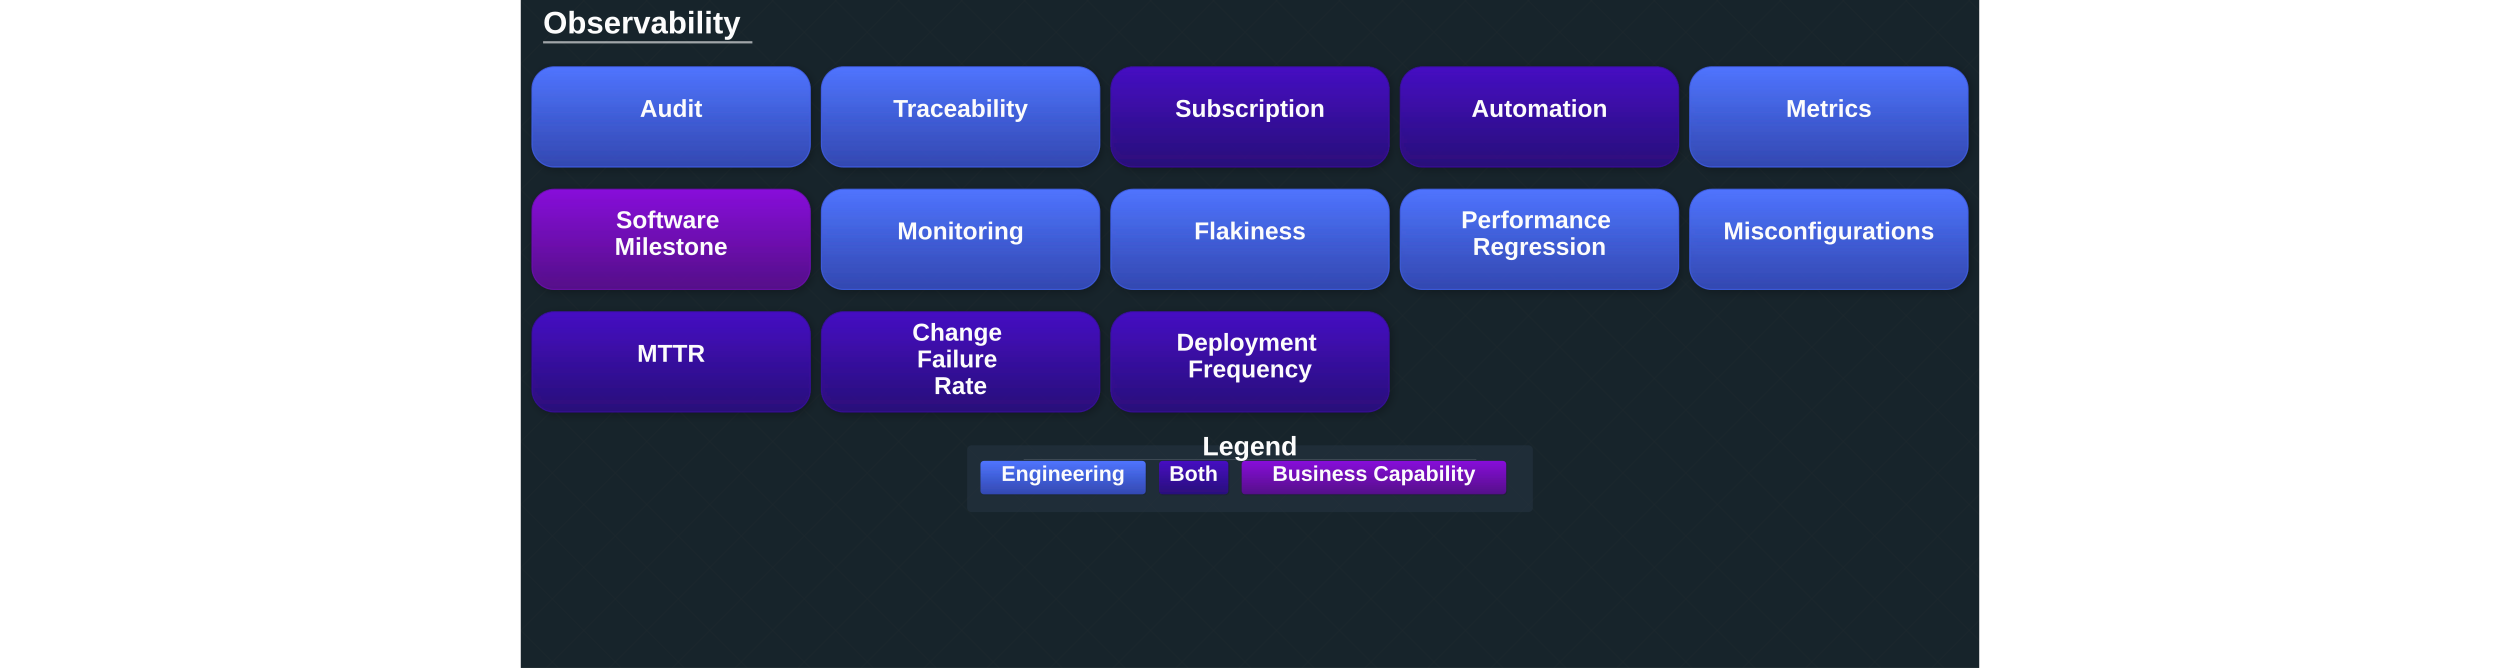
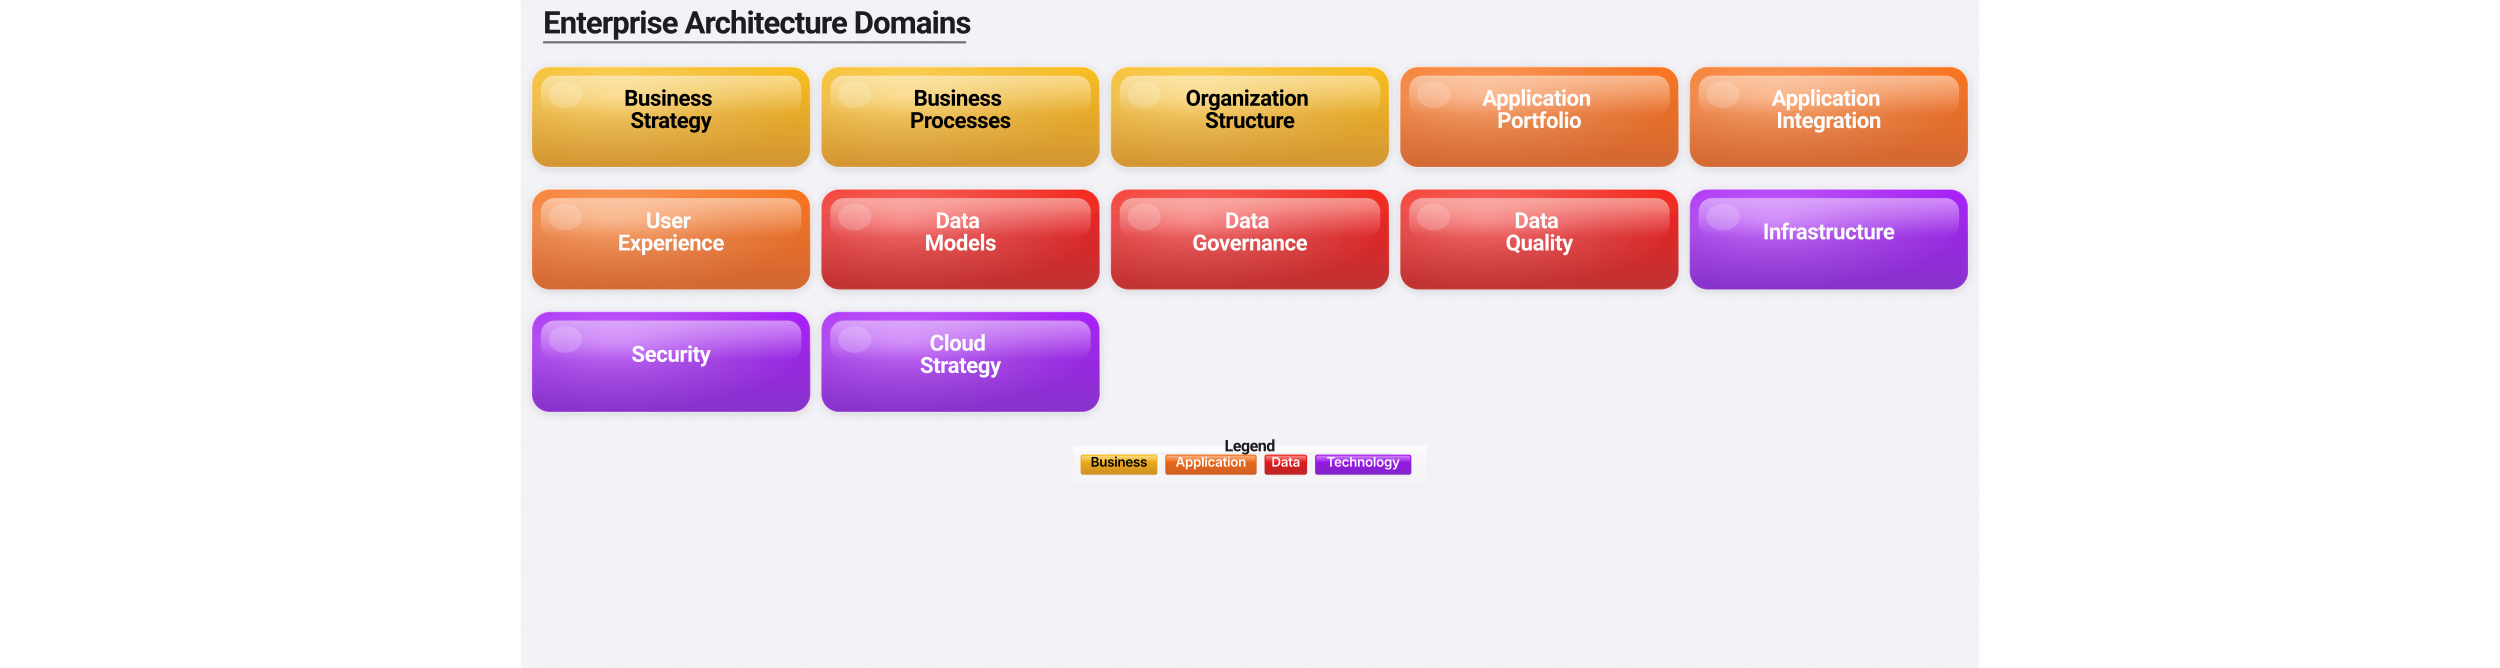
- <svg xmlns="http://www.w3.org/2000/svg" width="736.875" height="196.875" viewBox="0 0 1310.0 600.0" id="diag_c5063606-a662-4887-a26d-7a4c926abf7b">
+ <svg xmlns="http://www.w3.org/2000/svg" width="736.875" height="196.875" viewBox="0 0 1310.0 600.0" id="diag_a74db382-0105-4724-8804-51d8400d1b0e">
  <defs>
-     <linearGradient id="grad_Engineering_c5063606-a662-4887-a26d-7a4c926abf7b" x1="0%" y1="0%" x2="0%" y2="100%">
-       <stop offset="0%" style="stop-color:#5074ff" stop-opacity="1.0" />
-       <stop offset="100%" style="stop-color:#354dbe" stop-opacity="0.9" />
-     </linearGradient>
-     <linearGradient id="grad_Both_c5063606-a662-4887-a26d-7a4c926abf7b" x1="0%" y1="0%" x2="0%" y2="100%">
-       <stop offset="0%" style="stop-color:#450ec3" stop-opacity="1.0" />
-       <stop offset="100%" style="stop-color:#2e0982" stop-opacity="0.9" />
-     </linearGradient>
-     <linearGradient id="grad_Business_Capability_c5063606-a662-4887-a26d-7a4c926abf7b" x1="0%" y1="0%" x2="0%" y2="100%">
-       <stop offset="0%" style="stop-color:#880adb" stop-opacity="1.0" />
-       <stop offset="100%" style="stop-color:#5b0792" stop-opacity="0.9" />
-     </linearGradient>
-     <filter id="filter">
-       <feMorphology in="SourceAlpha" operator="dilate" radius="2" result="OUTLINE" />
-       <feComposite operator="out" in="OUTLINE" in2="SourceAlpha" />
+     <linearGradient id="grad_Business_a74db382-0105-4724-8804-51d8400d1b0e" x1="0%" y1="0%" x2="0%" y2="100%">
+       <stop offset="0%" style="stop-color:#ffbd00" stop-opacity="0.9" />
+       <stop offset="100%" style="stop-color:#cc7e00" stop-opacity="0.8" />
+     </linearGradient>
+     <linearGradient id="grad_Application_a74db382-0105-4724-8804-51d8400d1b0e" x1="0%" y1="0%" x2="0%" y2="100%">
+       <stop offset="0%" style="stop-color:#ff6600" stop-opacity="0.9" />
+       <stop offset="100%" style="stop-color:#cc4400" stop-opacity="0.8" />
+     </linearGradient>
+     <linearGradient id="grad_Data_a74db382-0105-4724-8804-51d8400d1b0e" x1="0%" y1="0%" x2="0%" y2="100%">
+       <stop offset="0%" style="stop-color:#ff0700" stop-opacity="0.9" />
+       <stop offset="100%" style="stop-color:#b40400" stop-opacity="0.8" />
+     </linearGradient>
+     <linearGradient id="grad_Technology_a74db382-0105-4724-8804-51d8400d1b0e" x1="0%" y1="0%" x2="0%" y2="100%">
+       <stop offset="0%" style="stop-color:#a400ff" stop-opacity="0.9" />
+       <stop offset="100%" style="stop-color:#6d00c1" stop-opacity="0.8" />
+     </linearGradient>
+     <radialGradient id="glassBackdrop" cx="30%" cy="30%" r="70%">
+       <stop offset="0%" style="stop-color:rgba(255,255,255,0.4);stop-opacity:1" />
+       <stop offset="50%" style="stop-color:rgba(255,255,255,0.2);stop-opacity:1" />
+       <stop offset="100%" style="stop-color:rgba(255,255,255,0.05);stop-opacity:1" />
+     </radialGradient>
+     <linearGradient id="glassOverlayMain" x1="0%" y1="0%" x2="0%" y2="100%">
+       <stop offset="0%" style="stop-color:rgba(255,255,255,0.5);stop-opacity:1" />
+       <stop offset="30%" style="stop-color:rgba(255,255,255,0.25);stop-opacity:1" />
+       <stop offset="100%" style="stop-color:rgba(255,255,255,0.08);stop-opacity:1" />
+     </linearGradient>
+     <linearGradient id="glassHighlight" x1="0%" y1="0%" x2="0%" y2="100%">
+       <stop offset="0%" style="stop-color:rgba(255,255,255,0.8);stop-opacity:1" />
+       <stop offset="100%" style="stop-color:rgba(255,255,255,0);stop-opacity:1" />
+     </linearGradient>
+     <linearGradient id="glassBorder" x1="0%" y1="0%" x2="0%" y2="100%">
+       <stop offset="0%" style="stop-color:rgba(255,255,255,0.6);stop-opacity:1" />
+       <stop offset="50%" style="stop-color:rgba(255,255,255,0.2);stop-opacity:1" />
+       <stop offset="100%" style="stop-color:rgba(255,255,255,0.1);stop-opacity:1" />
+     </linearGradient>
+     <radialGradient id="BusinessGlassOverlay_a74db382-0105-4724-8804-51d8400d1b0e" cx="30%" cy="30%" r="70%">
+       <stop offset="0%" style="stop-color:rgba(255,189,0,0.3);stop-opacity:1" />
+       <stop offset="70%" style="stop-color:rgba(204,126,0,0.15);stop-opacity:1" />
+       <stop offset="100%" style="stop-color:rgba(204,126,0,0.08);stop-opacity:1" />
+     </radialGradient>
+     <radialGradient id="ApplicationGlassOverlay_a74db382-0105-4724-8804-51d8400d1b0e" cx="30%" cy="30%" r="70%">
+       <stop offset="0%" style="stop-color:rgba(255,102,0,0.3);stop-opacity:1" />
+       <stop offset="70%" style="stop-color:rgba(204,68,0,0.15);stop-opacity:1" />
+       <stop offset="100%" style="stop-color:rgba(204,68,0,0.08);stop-opacity:1" />
+     </radialGradient>
+     <radialGradient id="DataGlassOverlay_a74db382-0105-4724-8804-51d8400d1b0e" cx="30%" cy="30%" r="70%">
+       <stop offset="0%" style="stop-color:rgba(255,7,0,0.3);stop-opacity:1" />
+       <stop offset="70%" style="stop-color:rgba(180,4,0,0.15);stop-opacity:1" />
+       <stop offset="100%" style="stop-color:rgba(180,4,0,0.08);stop-opacity:1" />
+     </radialGradient>
+     <radialGradient id="TechnologyGlassOverlay_a74db382-0105-4724-8804-51d8400d1b0e" cx="30%" cy="30%" r="70%">
+       <stop offset="0%" style="stop-color:rgba(164,0,255,0.3);stop-opacity:1" />
+       <stop offset="70%" style="stop-color:rgba(109,0,193,0.15);stop-opacity:1" />
+       <stop offset="100%" style="stop-color:rgba(109,0,193,0.08);stop-opacity:1" />
+     </radialGradient>
+     <filter id="glassDropShadow" x="-30%" y="-30%" width="160%" height="160%">
+       <feDropShadow dx="0" dy="8" stdDeviation="12" flood-color="rgba(0,0,0,0.25)" />
+       <feDropShadow dx="0" dy="2" stdDeviation="4" flood-color="rgba(0,0,0,0.15)" />
    </filter>
-     <filter id="enhanced-shadow" x="-20%" y="-20%" width="140%" height="140%">
-       <feDropShadow dx="2" dy="2" stdDeviation="4" flood-opacity="0.3" />
+     <filter id="glassInnerGlow" x="-50%" y="-50%" width="200%" height="200%">
+       <feGaussianBlur stdDeviation="2" result="coloredBlur" />
+       <feMerge>
+         <feMergeNode in="coloredBlur" />
+         <feMergeNode in="SourceGraphic" />
+       </feMerge>
    </filter>
-     <filter id="inner-glow" x="-50%" y="-50%" width="200%" height="200%">
-       <feGaussianBlur in="SourceAlpha" stdDeviation="3" result="blur" />
-       <feOffset in="blur" dx="0" dy="0" result="offsetBlur" />
-       <feFlood flood-color="#ffffff" flood-opacity="0.5" result="glowColor" />
-       <feComposite in="glowColor" in2="offsetBlur" operator="in" result="innerGlow" />
-       <feComposite in="SourceGraphic" in2="innerGlow" operator="over" />
+     <filter id="ios-shadow" x="-50%" y="-50%" width="200%" height="200%">
+       <feDropShadow dx="0" dy="2" stdDeviation="8" flood-color="rgba(0,0,0,0.15)" flood-opacity="1" />
+       <feDropShadow dx="0" dy="4" stdDeviation="16" flood-color="rgba(0,0,0,0.1)" flood-opacity="1" />
    </filter>
-     <filter id="soft-highlight" x="0" y="0" width="100%" height="100%">
-       <feGaussianBlur in="SourceAlpha" stdDeviation="2" result="blur" />
-       <feOffset in="blur" dx="0" dy="-2" result="offsetBlur" />
-       <feFlood flood-color="#ffffff" flood-opacity="0.3" result="highlightColor" />
-       <feComposite in="highlightColor" in2="offsetBlur" operator="in" result="highlight" />
-       <feComposite in="SourceGraphic" in2="highlight" operator="over" />
+     <filter id="inner-highlight">
+       <feFlood flood-color="rgba(255,255,255,0.2)" />
+       <feComposite operator="in" in2="SourceGraphic" />
    </filter>
    <style>
-         #diag_c5063606-a662-4887-a26d-7a4c926abf7b .shadowed {
-             filter: url(#enhanced-shadow);
-         }
-         #diag_c5063606-a662-4887-a26d-7a4c926abf7b .placemat-box {
-             filter: url(#enhanced-shadow);
-         }
-         #diag_c5063606-a662-4887-a26d-7a4c926abf7b .placemat-text {
-             font-family: Arial, sans-serif;
+         /* Enhanced Glass Card Effects */
+         #diag_a74db382-0105-4724-8804-51d8400d1b0e .glass-card {
+             transition: filter 0.2s ease;
+             transform-origin: center;
+         }
+ 
+         #diag_a74db382-0105-4724-8804-51d8400d1b0e .glass-card:hover {
+             filter: brightness(1.1);
+             cursor: pointer;
+         }
+ 
+         #diag_a74db382-0105-4724-8804-51d8400d1b0e .glass-overlay {
+             pointer-events: none;
+         }
+ 
+         #diag_a74db382-0105-4724-8804-51d8400d1b0e .glass-highlight {
+             pointer-events: none;
+             opacity: 0.6;
+             transition: opacity 0.2s ease;
+         }
+ 
+         #diag_a74db382-0105-4724-8804-51d8400d1b0e .glass-card:hover .glass-highlight {
+             opacity: 0.9;
+         }
+ 
+         #diag_a74db382-0105-4724-8804-51d8400d1b0e .glass-border {
+             stroke-width: 1;
+             transition: stroke-width 0.2s ease;
+         }
+ 
+         #diag_a74db382-0105-4724-8804-51d8400d1b0e .glass-card:hover .glass-border {
+             stroke-width: 2;
+         }
+ 
+         #diag_a74db382-0105-4724-8804-51d8400d1b0e .glass-content {
+             backdrop-filter: blur(8px) saturate(150%);
+             -webkit-backdrop-filter: blur(8px) saturate(150%);
+         }
+ 
+         /* Legacy iOS card styles updated for glass */
+         #diag_a74db382-0105-4724-8804-51d8400d1b0e .ios-card {
+             filter: url(#glassDropShadow);
+             transition: all 0.2s ease-in-out;
+         }
+ 
+         #diag_a74db382-0105-4724-8804-51d8400d1b0e .ios-card:hover {
+             filter: url(#glassDropShadow) brightness(1.1);
+             transform: translateY(-1px);
+         }
+ 
+         #diag_a74db382-0105-4724-8804-51d8400d1b0e .boxText {
+             font-size: 20px;
+             font-family: -apple-system, BlinkMacSystemFont, 'SF Pro Display', 'Segoe UI', Roboto, Helvetica, Arial, sans-serif;
            font-weight: 600;
-             fill-opacity: 1;
-         }
-         #diag_c5063606-a662-4887-a26d-7a4c926abf7b .title-text {
-             font-family: Arial, sans-serif;
+             letter-spacing: -0.02em;
+             text-shadow: 0 1px 2px rgba(0,0,0,0.1);
+         }
+ 
+         #diag_a74db382-0105-4724-8804-51d8400d1b0e .title-text {
+             font-size: 28px;
+             font-family: -apple-system, BlinkMacSystemFont, 'SF Pro Display', 'Segoe UI', Roboto, Helvetica, Arial, sans-serif;
            font-weight: 700;
-         }
-         #diag_c5063606-a662-4887-a26d-7a4c926abf7b .legend-box {
-             filter: url(#enhanced-shadow);
+             letter-spacing: -0.03em;
+         }
+ 
+         #diag_a74db382-0105-4724-8804-51d8400d1b0e .legend-box {
+             filter: url(#glassDropShadow);
            opacity: 1;
        }
-         #diag_c5063606-a662-4887-a26d-7a4c926abf7b .legend-text {
-             font-family: Arial, sans-serif;
+ 
+         #diag_a74db382-0105-4724-8804-51d8400d1b0e .legend-text {
+             font-family: -apple-system, BlinkMacSystemFont, 'SF Pro Display', 'Segoe UI', Roboto, Helvetica, Arial, sans-serif;
            font-weight: 600;
-         }
-         #diag_c5063606-a662-4887-a26d-7a4c926abf7b .legend-title {
-             font-family: Arial, sans-serif;
+             letter-spacing: -0.02em;
+         }
+ 
+         #diag_a74db382-0105-4724-8804-51d8400d1b0e .legend-title {
+             font-family: -apple-system, BlinkMacSystemFont, 'SF Pro Display', 'Segoe UI', Roboto, Helvetica, Arial, sans-serif;
            font-weight: 700;
+             letter-spacing: -0.03em;
        }
    </style>
    <polygon id="ppoint" points="0,5 1.667,2.5 0,0 5,2.5" stroke-width="7" />
-     <rect id="bbox" class="placemat-box" width="250" height="90" ry="20" rx="20" />
+     <rect id="ios-card" class="ios-card glass-card" width="250" height="90" ry="16" rx="16" />
    <path id="hconnector" d="M260,50.0 h34" stroke-width="3" stroke-linecap="round" stroke-linejoin="round" />
    <path id="vconnector" d="M135,100 v34" stroke-width="3" stroke-linecap="round" stroke-linejoin="round" />
  </defs>
-   <rect width="100%" height="100%" fill="#17242b" stroke="none" />
+   <rect width="100%" height="100%" fill="#f2f2f7" stroke="none" />
  <pattern id="subtle-grid" width="40" height="40" patternUnits="userSpaceOnUse" patternTransform="rotate(45)">
-     <rect width="40" height="40" fill="#17242b" />
-     <path d="M 40 0 L 0 0 0 40" fill="none" stroke="#333333" stroke-width="0.5" />
+     <rect width="40" height="40" fill="#f2f2f7" />
+     <path d="M 40 0 L 0 0 0 40" fill="none" stroke="#dddddd" stroke-width="0.5" />
  </pattern>
  <rect width="100%" height="100%" fill="url(#subtle-grid)" opacity="0.4" />
  <g transform="translate(0,0)">
    <g transform="translate(0,0)">
-       <text x="20" y="30" text-anchor="start" font-size="28" class="title-text" fill="#fcfcfc">Observability</text>
-       <line x1="20" y1="38" x2="208" y2="38" stroke="#fcfcfc" stroke-width="2" opacity="0.6" />
+       <text x="20" y="30" text-anchor="start" font-size="28" class="title-text" fill="#1d1d1f">Enterprise Architecture Domains</text>
+       <line x1="20" y1="38" x2="400" y2="38" stroke="#1d1d1f" stroke-width="2" opacity="0.6" />
    </g>
    <g transform="translate(0,50)">
-       <g transform="translate(0,0)">
-         <rect x="10" y="10" class="placemat-box" width="250" height="90" ry="20" rx="20" style="fill: url(#grad_Engineering_c5063606-a662-4887-a26d-7a4c926abf7b); stroke: #4361ee;           stroke-width: 1; stroke-opacity: 0.8;" />
-         <text x="135" y="55" text-anchor="middle" class="placemat-text" style="fill:#FCFCFC; font-size:22px;">
-           <tspan x="135">Audit</tspan>
-         </text>
-       </g>
-       <g transform="translate(260,0)">
-         <rect x="10" y="10" class="placemat-box" width="250" height="90" ry="20" rx="20" style="fill: url(#grad_Engineering_c5063606-a662-4887-a26d-7a4c926abf7b); stroke: #4361ee;           stroke-width: 1; stroke-opacity: 0.8;" />
-         <text x="135" y="55" text-anchor="middle" class="placemat-text" style="fill:#FCFCFC; font-size:22px;">
-           <tspan x="135">Traceability</tspan>
-         </text>
-       </g>
-       <g transform="translate(520,0)">
-         <rect x="10" y="10" class="placemat-box" width="250" height="90" ry="20" rx="20" style="fill: url(#grad_Both_c5063606-a662-4887-a26d-7a4c926abf7b); stroke: #3a0ca3;           stroke-width: 1; stroke-opacity: 0.8;" />
-         <text x="135" y="55" text-anchor="middle" class="placemat-text" style="fill:#FCFCFC; font-size:22px;">
-           <tspan x="135">Subscription</tspan>
-         </text>
-       </g>
-       <g transform="translate(780,0)">
-         <rect x="10" y="10" class="placemat-box" width="250" height="90" ry="20" rx="20" style="fill: url(#grad_Both_c5063606-a662-4887-a26d-7a4c926abf7b); stroke: #3a0ca3;           stroke-width: 1; stroke-opacity: 0.8;" />
-         <text x="135" y="55" text-anchor="middle" class="placemat-text" style="fill:#FCFCFC; font-size:22px;">
-           <tspan x="135">Automation</tspan>
-         </text>
-       </g>
-       <g transform="translate(1040,0)">
-         <rect x="10" y="10" class="placemat-box" width="250" height="90" ry="20" rx="20" style="fill: url(#grad_Engineering_c5063606-a662-4887-a26d-7a4c926abf7b); stroke: #4361ee;           stroke-width: 1; stroke-opacity: 0.8;" />
-         <text x="135" y="55" text-anchor="middle" class="placemat-text" style="fill:#FCFCFC; font-size:22px;">
-           <tspan x="135">Metrics</tspan>
-         </text>
-       </g>
-       <g transform="translate(0,110)">
-         <rect x="10" y="10" class="placemat-box" width="250" height="90" ry="20" rx="20" style="fill: url(#grad_Business_Capability_c5063606-a662-4887-a26d-7a4c926abf7b); stroke: #7209b7;           stroke-width: 1; stroke-opacity: 0.8;" />
-         <text x="135" y="45" text-anchor="middle" class="placemat-text" style="fill:#FCFCFC; font-size:22px;">
-           <tspan x="135">Software</tspan>
-           <tspan x="135" dy="24">Milestone</tspan>
-         </text>
-       </g>
-       <g transform="translate(260,110)">
-         <rect x="10" y="10" class="placemat-box" width="250" height="90" ry="20" rx="20" style="fill: url(#grad_Engineering_c5063606-a662-4887-a26d-7a4c926abf7b); stroke: #4361ee;           stroke-width: 1; stroke-opacity: 0.8;" />
-         <text x="135" y="55" text-anchor="middle" class="placemat-text" style="fill:#FCFCFC; font-size:22px;">
-           <tspan x="135">Monitoring</tspan>
-         </text>
-       </g>
-       <g transform="translate(520,110)">
-         <rect x="10" y="10" class="placemat-box" width="250" height="90" ry="20" rx="20" style="fill: url(#grad_Engineering_c5063606-a662-4887-a26d-7a4c926abf7b); stroke: #4361ee;           stroke-width: 1; stroke-opacity: 0.8;" />
-         <text x="135" y="55" text-anchor="middle" class="placemat-text" style="fill:#FCFCFC; font-size:22px;">
-           <tspan x="135">Flakiness</tspan>
-         </text>
-       </g>
-       <g transform="translate(780,110)">
-         <rect x="10" y="10" class="placemat-box" width="250" height="90" ry="20" rx="20" style="fill: url(#grad_Engineering_c5063606-a662-4887-a26d-7a4c926abf7b); stroke: #4361ee;           stroke-width: 1; stroke-opacity: 0.8;" />
-         <text x="135" y="45" text-anchor="middle" class="placemat-text" style="fill:#FCFCFC; font-size:22px;">
-           <tspan x="135">Performance</tspan>
-           <tspan x="135" dy="24">Regression</tspan>
-         </text>
-       </g>
-       <g transform="translate(1040,110)">
-         <rect x="10" y="10" class="placemat-box" width="250" height="90" ry="20" rx="20" style="fill: url(#grad_Engineering_c5063606-a662-4887-a26d-7a4c926abf7b); stroke: #4361ee;           stroke-width: 1; stroke-opacity: 0.8;" />
-         <text x="135" y="55" text-anchor="middle" class="placemat-text" style="fill:#FCFCFC; font-size:22px;">
-           <tspan x="135">Misconfigurations</tspan>
-         </text>
-       </g>
-       <g transform="translate(0,220)">
-         <rect x="10" y="10" class="placemat-box" width="250" height="90" ry="20" rx="20" style="fill: url(#grad_Both_c5063606-a662-4887-a26d-7a4c926abf7b); stroke: #3a0ca3;           stroke-width: 1; stroke-opacity: 0.8;" />
-         <text x="135" y="55" text-anchor="middle" class="placemat-text" style="fill:#FCFCFC; font-size:22px;">
-           <tspan x="135">MTTR</tspan>
-         </text>
-       </g>
-       <g transform="translate(260,220)">
-         <rect x="10" y="10" class="placemat-box" width="250" height="90" ry="20" rx="20" style="fill: url(#grad_Both_c5063606-a662-4887-a26d-7a4c926abf7b); stroke: #3a0ca3;           stroke-width: 1; stroke-opacity: 0.8;" />
-         <text x="135" y="36" text-anchor="middle" class="placemat-text" style="fill:#FCFCFC; font-size:22px;">
-           <tspan x="135">Change</tspan>
-           <tspan x="135" dy="24">Failure</tspan>
-           <tspan x="135" dy="24">Rate</tspan>
-         </text>
-       </g>
-       <g transform="translate(520,220)">
-         <rect x="10" y="10" class="placemat-box" width="250" height="90" ry="20" rx="20" style="fill: url(#grad_Both_c5063606-a662-4887-a26d-7a4c926abf7b); stroke: #3a0ca3;           stroke-width: 1; stroke-opacity: 0.8;" />
-         <text x="135" y="45" text-anchor="middle" class="placemat-text" style="fill:#FCFCFC; font-size:22px;">
-           <tspan x="135">Deployment</tspan>
-           <tspan x="135" dy="24">Frequency</tspan>
-         </text>
-       </g>
-       <g transform="translate(400.9,350.0),scale(0.2)">
-         <rect x="0" y="0" width="2541" height="300" rx="20" ry="20" fill="#2a3a4a" opacity="0.4" class="legend-background" />
-         <text x="1270" y="45" text-anchor="middle" font-size="120" class="legend-title" fill="#fcfcfc">Legend</text>
-         <line x1="254.1" y1="65" x2="2286.9" y2="65" stroke="#fcfcfc" stroke-width="2" opacity="0.3" />
-         <g transform="translate(60,70)" font-size="96">
-           <rect x="0" y="0" width="742" height="150" fill="url(#grad_Engineering_c5063606-a662-4887-a26d-7a4c926abf7b)" rx="15" ry="15" class="legend-box" filter="url(#enhanced-shadow)" />
-           <text text-anchor="middle" class="legend-text" style="fill: #FCFCFC;" x="371" y="90">Engineering</text>
+       <g transform="translate(0,0)" class="glass-card">
+         <rect x="10" y="10" width="250" height="90" ry="16" rx="16" style="fill: url(#grad_Business_a74db382-0105-4724-8804-51d8400d1b0e); stroke: url(#glassBorder);" class="ios-card glass-border" filter="url(#glassDropShadow)" />
+         <rect x="10" y="10" width="250" height="90" ry="16" rx="16" fill="url(#BusinessGlassOverlay_a74db382-0105-4724-8804-51d8400d1b0e)" class="glass-overlay" />
+         <rect x="10" y="10" width="250" height="90" ry="16" rx="16" fill="url(#glassBackdrop)" class="glass-overlay" />
+         <rect x="18" y="18" width="234" height="35" rx="12" ry="12" fill="url(#glassHighlight)" class="glass-highlight" />
+         <ellipse cx="40" cy="35" rx="15" ry="12" fill="rgba(255,255,255,0.3)" class="glass-highlight" />
+         <text x="135" y="45" text-anchor="middle" class="boxText" style="fill:#000000;">
+           <tspan x="135">Business</tspan>
+           <tspan x="135" dy="20">Strategy</tspan>
+         </text>
+       </g>
+       <g transform="translate(260,0)" class="glass-card">
+         <rect x="10" y="10" width="250" height="90" ry="16" rx="16" style="fill: url(#grad_Business_a74db382-0105-4724-8804-51d8400d1b0e); stroke: url(#glassBorder);" class="ios-card glass-border" filter="url(#glassDropShadow)" />
+         <rect x="10" y="10" width="250" height="90" ry="16" rx="16" fill="url(#BusinessGlassOverlay_a74db382-0105-4724-8804-51d8400d1b0e)" class="glass-overlay" />
+         <rect x="10" y="10" width="250" height="90" ry="16" rx="16" fill="url(#glassBackdrop)" class="glass-overlay" />
+         <rect x="18" y="18" width="234" height="35" rx="12" ry="12" fill="url(#glassHighlight)" class="glass-highlight" />
+         <ellipse cx="40" cy="35" rx="15" ry="12" fill="rgba(255,255,255,0.3)" class="glass-highlight" />
+         <text x="135" y="45" text-anchor="middle" class="boxText" style="fill:#000000;">
+           <tspan x="135">Business</tspan>
+           <tspan x="135" dy="20">Processes</tspan>
+         </text>
+       </g>
+       <g transform="translate(520,0)" class="glass-card">
+         <rect x="10" y="10" width="250" height="90" ry="16" rx="16" style="fill: url(#grad_Business_a74db382-0105-4724-8804-51d8400d1b0e); stroke: url(#glassBorder);" class="ios-card glass-border" filter="url(#glassDropShadow)" />
+         <rect x="10" y="10" width="250" height="90" ry="16" rx="16" fill="url(#BusinessGlassOverlay_a74db382-0105-4724-8804-51d8400d1b0e)" class="glass-overlay" />
+         <rect x="10" y="10" width="250" height="90" ry="16" rx="16" fill="url(#glassBackdrop)" class="glass-overlay" />
+         <rect x="18" y="18" width="234" height="35" rx="12" ry="12" fill="url(#glassHighlight)" class="glass-highlight" />
+         <ellipse cx="40" cy="35" rx="15" ry="12" fill="rgba(255,255,255,0.3)" class="glass-highlight" />
+         <text x="135" y="45" text-anchor="middle" class="boxText" style="fill:#000000;">
+           <tspan x="135">Organization</tspan>
+           <tspan x="135" dy="20">Structure</tspan>
+         </text>
+       </g>
+       <g transform="translate(780,0)" class="glass-card">
+         <rect x="10" y="10" width="250" height="90" ry="16" rx="16" style="fill: url(#grad_Application_a74db382-0105-4724-8804-51d8400d1b0e); stroke: url(#glassBorder);" class="ios-card glass-border" filter="url(#glassDropShadow)" />
+         <rect x="10" y="10" width="250" height="90" ry="16" rx="16" fill="url(#ApplicationGlassOverlay_a74db382-0105-4724-8804-51d8400d1b0e)" class="glass-overlay" />
+         <rect x="10" y="10" width="250" height="90" ry="16" rx="16" fill="url(#glassBackdrop)" class="glass-overlay" />
+         <rect x="18" y="18" width="234" height="35" rx="12" ry="12" fill="url(#glassHighlight)" class="glass-highlight" />
+         <ellipse cx="40" cy="35" rx="15" ry="12" fill="rgba(255,255,255,0.3)" class="glass-highlight" />
+         <text x="135" y="45" text-anchor="middle" class="boxText" style="fill:#FCFCFC;">
+           <tspan x="135">Application</tspan>
+           <tspan x="135" dy="20">Portfolio</tspan>
+         </text>
+       </g>
+       <g transform="translate(1040,0)" class="glass-card">
+         <rect x="10" y="10" width="250" height="90" ry="16" rx="16" style="fill: url(#grad_Application_a74db382-0105-4724-8804-51d8400d1b0e); stroke: url(#glassBorder);" class="ios-card glass-border" filter="url(#glassDropShadow)" />
+         <rect x="10" y="10" width="250" height="90" ry="16" rx="16" fill="url(#ApplicationGlassOverlay_a74db382-0105-4724-8804-51d8400d1b0e)" class="glass-overlay" />
+         <rect x="10" y="10" width="250" height="90" ry="16" rx="16" fill="url(#glassBackdrop)" class="glass-overlay" />
+         <rect x="18" y="18" width="234" height="35" rx="12" ry="12" fill="url(#glassHighlight)" class="glass-highlight" />
+         <ellipse cx="40" cy="35" rx="15" ry="12" fill="rgba(255,255,255,0.3)" class="glass-highlight" />
+         <text x="135" y="45" text-anchor="middle" class="boxText" style="fill:#FCFCFC;">
+           <tspan x="135">Application</tspan>
+           <tspan x="135" dy="20">Integration</tspan>
+         </text>
+       </g>
+       <g transform="translate(0,110)" class="glass-card">
+         <rect x="10" y="10" width="250" height="90" ry="16" rx="16" style="fill: url(#grad_Application_a74db382-0105-4724-8804-51d8400d1b0e); stroke: url(#glassBorder);" class="ios-card glass-border" filter="url(#glassDropShadow)" />
+         <rect x="10" y="10" width="250" height="90" ry="16" rx="16" fill="url(#ApplicationGlassOverlay_a74db382-0105-4724-8804-51d8400d1b0e)" class="glass-overlay" />
+         <rect x="10" y="10" width="250" height="90" ry="16" rx="16" fill="url(#glassBackdrop)" class="glass-overlay" />
+         <rect x="18" y="18" width="234" height="35" rx="12" ry="12" fill="url(#glassHighlight)" class="glass-highlight" />
+         <ellipse cx="40" cy="35" rx="15" ry="12" fill="rgba(255,255,255,0.3)" class="glass-highlight" />
+         <text x="135" y="45" text-anchor="middle" class="boxText" style="fill:#FCFCFC;">
+           <tspan x="135">User</tspan>
+           <tspan x="135" dy="20">Experience</tspan>
+         </text>
+       </g>
+       <g transform="translate(260,110)" class="glass-card">
+         <rect x="10" y="10" width="250" height="90" ry="16" rx="16" style="fill: url(#grad_Data_a74db382-0105-4724-8804-51d8400d1b0e); stroke: url(#glassBorder);" class="ios-card glass-border" filter="url(#glassDropShadow)" />
+         <rect x="10" y="10" width="250" height="90" ry="16" rx="16" fill="url(#DataGlassOverlay_a74db382-0105-4724-8804-51d8400d1b0e)" class="glass-overlay" />
+         <rect x="10" y="10" width="250" height="90" ry="16" rx="16" fill="url(#glassBackdrop)" class="glass-overlay" />
+         <rect x="18" y="18" width="234" height="35" rx="12" ry="12" fill="url(#glassHighlight)" class="glass-highlight" />
+         <ellipse cx="40" cy="35" rx="15" ry="12" fill="rgba(255,255,255,0.3)" class="glass-highlight" />
+         <text x="135" y="45" text-anchor="middle" class="boxText" style="fill:#FCFCFC;">
+           <tspan x="135">Data</tspan>
+           <tspan x="135" dy="20">Models</tspan>
+         </text>
+       </g>
+       <g transform="translate(520,110)" class="glass-card">
+         <rect x="10" y="10" width="250" height="90" ry="16" rx="16" style="fill: url(#grad_Data_a74db382-0105-4724-8804-51d8400d1b0e); stroke: url(#glassBorder);" class="ios-card glass-border" filter="url(#glassDropShadow)" />
+         <rect x="10" y="10" width="250" height="90" ry="16" rx="16" fill="url(#DataGlassOverlay_a74db382-0105-4724-8804-51d8400d1b0e)" class="glass-overlay" />
+         <rect x="10" y="10" width="250" height="90" ry="16" rx="16" fill="url(#glassBackdrop)" class="glass-overlay" />
+         <rect x="18" y="18" width="234" height="35" rx="12" ry="12" fill="url(#glassHighlight)" class="glass-highlight" />
+         <ellipse cx="40" cy="35" rx="15" ry="12" fill="rgba(255,255,255,0.3)" class="glass-highlight" />
+         <text x="135" y="45" text-anchor="middle" class="boxText" style="fill:#FCFCFC;">
+           <tspan x="135">Data</tspan>
+           <tspan x="135" dy="20">Governance</tspan>
+         </text>
+       </g>
+       <g transform="translate(780,110)" class="glass-card">
+         <rect x="10" y="10" width="250" height="90" ry="16" rx="16" style="fill: url(#grad_Data_a74db382-0105-4724-8804-51d8400d1b0e); stroke: url(#glassBorder);" class="ios-card glass-border" filter="url(#glassDropShadow)" />
+         <rect x="10" y="10" width="250" height="90" ry="16" rx="16" fill="url(#DataGlassOverlay_a74db382-0105-4724-8804-51d8400d1b0e)" class="glass-overlay" />
+         <rect x="10" y="10" width="250" height="90" ry="16" rx="16" fill="url(#glassBackdrop)" class="glass-overlay" />
+         <rect x="18" y="18" width="234" height="35" rx="12" ry="12" fill="url(#glassHighlight)" class="glass-highlight" />
+         <ellipse cx="40" cy="35" rx="15" ry="12" fill="rgba(255,255,255,0.3)" class="glass-highlight" />
+         <text x="135" y="45" text-anchor="middle" class="boxText" style="fill:#FCFCFC;">
+           <tspan x="135">Data</tspan>
+           <tspan x="135" dy="20">Quality</tspan>
+         </text>
+       </g>
+       <g transform="translate(1040,110)" class="glass-card">
+         <rect x="10" y="10" width="250" height="90" ry="16" rx="16" style="fill: url(#grad_Technology_a74db382-0105-4724-8804-51d8400d1b0e); stroke: url(#glassBorder);" class="ios-card glass-border" filter="url(#glassDropShadow)" />
+         <rect x="10" y="10" width="250" height="90" ry="16" rx="16" fill="url(#TechnologyGlassOverlay_a74db382-0105-4724-8804-51d8400d1b0e)" class="glass-overlay" />
+         <rect x="10" y="10" width="250" height="90" ry="16" rx="16" fill="url(#glassBackdrop)" class="glass-overlay" />
+         <rect x="18" y="18" width="234" height="35" rx="12" ry="12" fill="url(#glassHighlight)" class="glass-highlight" />
+         <ellipse cx="40" cy="35" rx="15" ry="12" fill="rgba(255,255,255,0.3)" class="glass-highlight" />
+         <text x="135" y="55" text-anchor="middle" class="boxText" style="fill:#FCFCFC;">
+           <tspan x="135">Infrastructure</tspan>
+         </text>
+       </g>
+       <g transform="translate(0,220)" class="glass-card">
+         <rect x="10" y="10" width="250" height="90" ry="16" rx="16" style="fill: url(#grad_Technology_a74db382-0105-4724-8804-51d8400d1b0e); stroke: url(#glassBorder);" class="ios-card glass-border" filter="url(#glassDropShadow)" />
+         <rect x="10" y="10" width="250" height="90" ry="16" rx="16" fill="url(#TechnologyGlassOverlay_a74db382-0105-4724-8804-51d8400d1b0e)" class="glass-overlay" />
+         <rect x="10" y="10" width="250" height="90" ry="16" rx="16" fill="url(#glassBackdrop)" class="glass-overlay" />
+         <rect x="18" y="18" width="234" height="35" rx="12" ry="12" fill="url(#glassHighlight)" class="glass-highlight" />
+         <ellipse cx="40" cy="35" rx="15" ry="12" fill="rgba(255,255,255,0.3)" class="glass-highlight" />
+         <text x="135" y="55" text-anchor="middle" class="boxText" style="fill:#FCFCFC;">
+           <tspan x="135">Security</tspan>
+         </text>
+       </g>
+       <g transform="translate(260,220)" class="glass-card">
+         <rect x="10" y="10" width="250" height="90" ry="16" rx="16" style="fill: url(#grad_Technology_a74db382-0105-4724-8804-51d8400d1b0e); stroke: url(#glassBorder);" class="ios-card glass-border" filter="url(#glassDropShadow)" />
+         <rect x="10" y="10" width="250" height="90" ry="16" rx="16" fill="url(#TechnologyGlassOverlay_a74db382-0105-4724-8804-51d8400d1b0e)" class="glass-overlay" />
+         <rect x="10" y="10" width="250" height="90" ry="16" rx="16" fill="url(#glassBackdrop)" class="glass-overlay" />
+         <rect x="18" y="18" width="234" height="35" rx="12" ry="12" fill="url(#glassHighlight)" class="glass-highlight" />
+         <ellipse cx="40" cy="35" rx="15" ry="12" fill="rgba(255,255,255,0.3)" class="glass-highlight" />
+         <text x="135" y="45" text-anchor="middle" class="boxText" style="fill:#FCFCFC;">
+           <tspan x="135">Cloud</tspan>
+           <tspan x="135" dy="20">Strategy</tspan>
+         </text>
+       </g>
+       <g transform="translate(495.7,350.0),scale(0.12)">
+         <rect x="0" y="0" width="2655" height="300" rx="20" ry="20" fill="rgba(245,245,247,0.85)" class="legend-background glass-content" filter="url(#glassDropShadow)" />
+         <rect x="0" y="0" width="2655" height="300" rx="20" ry="20" fill="url(#glassOverlayMain)" class="glass-overlay" />
+         <rect x="10" y="10" width="2635" height="100" rx="15" ry="15" fill="url(#glassHighlight)" class="glass-highlight" opacity="0.4" />
+         <text x="1327" y="45" text-anchor="middle" font-size="120" class="legend-title" fill="#1d1d1f">Legend</text>
+         <line x1="265.5" y1="65" x2="2389.5" y2="65" stroke="#1d1d1f" stroke-width="2" opacity="0.3" />
+         <g transform="translate(60,70)" font-family="-apple-system, BlinkMacSystemFont, 'SF Pro Display', sans-serif" font-size="100" font-weight="600" class="glass-card">
+           <rect x="0" y="0" width="574" height="150" fill="url(#grad_Business_a74db382-0105-4724-8804-51d8400d1b0e)" rx="16" ry="16" class="ios-card" filter="url(#glassDropShadow)" />
+           <rect x="0" y="0" width="574" height="150" fill="url(#BusinessGlassOverlay_a74db382-0105-4724-8804-51d8400d1b0e)" rx="16" ry="16" class="glass-overlay" />
+           <rect x="8" y="8" width="558" height="50" fill="url(#glassHighlight)" rx="12" ry="12" class="glass-highlight" />
+           <text text-anchor="middle" style="fill: #000000; letter-spacing: -0.02em;" x="287" y="90">Business</text>
        </g>
-         <g transform="translate(862,70)" font-size="96">
-           <rect x="0" y="0" width="311" height="150" fill="url(#grad_Both_c5063606-a662-4887-a26d-7a4c926abf7b)" rx="15" ry="15" class="legend-box" filter="url(#enhanced-shadow)" />
-           <text text-anchor="middle" class="legend-text" style="fill: #FCFCFC;" x="155" y="90">Both</text>
+         <g transform="translate(694,70)" font-family="-apple-system, BlinkMacSystemFont, 'SF Pro Display', sans-serif" font-size="100" font-weight="600" class="glass-card">
+           <rect x="0" y="0" width="683" height="150" fill="url(#grad_Application_a74db382-0105-4724-8804-51d8400d1b0e)" rx="16" ry="16" class="ios-card" filter="url(#glassDropShadow)" />
+           <rect x="0" y="0" width="683" height="150" fill="url(#ApplicationGlassOverlay_a74db382-0105-4724-8804-51d8400d1b0e)" rx="16" ry="16" class="glass-overlay" />
+           <rect x="8" y="8" width="667" height="50" fill="url(#glassHighlight)" rx="12" ry="12" class="glass-highlight" />
+           <text text-anchor="middle" style="fill: #FCFCFC; letter-spacing: -0.02em;" x="341" y="90">Application</text>
        </g>
-         <g transform="translate(1233,70)" font-size="96">
-           <rect x="0" y="0" width="1188" height="150" fill="url(#grad_Business_Capability_c5063606-a662-4887-a26d-7a4c926abf7b)" rx="15" ry="15" class="legend-box" filter="url(#enhanced-shadow)" />
-           <text text-anchor="middle" class="legend-text" style="fill: #FCFCFC;" x="594" y="90">Business Capability</text>
+         <g transform="translate(1437,70)" font-family="-apple-system, BlinkMacSystemFont, 'SF Pro Display', sans-serif" font-size="100" font-weight="600" class="glass-card">
+           <rect x="0" y="0" width="318" height="150" fill="url(#grad_Data_a74db382-0105-4724-8804-51d8400d1b0e)" rx="16" ry="16" class="ios-card" filter="url(#glassDropShadow)" />
+           <rect x="0" y="0" width="318" height="150" fill="url(#DataGlassOverlay_a74db382-0105-4724-8804-51d8400d1b0e)" rx="16" ry="16" class="glass-overlay" />
+           <rect x="8" y="8" width="302" height="50" fill="url(#glassHighlight)" rx="12" ry="12" class="glass-highlight" />
+           <text text-anchor="middle" style="fill: #FCFCFC; letter-spacing: -0.02em;" x="159" y="90">Data</text>
+         </g>
+         <g transform="translate(1815,70)" font-family="-apple-system, BlinkMacSystemFont, 'SF Pro Display', sans-serif" font-size="100" font-weight="600" class="glass-card">
+           <rect x="0" y="0" width="720" height="150" fill="url(#grad_Technology_a74db382-0105-4724-8804-51d8400d1b0e)" rx="16" ry="16" class="ios-card" filter="url(#glassDropShadow)" />
+           <rect x="0" y="0" width="720" height="150" fill="url(#TechnologyGlassOverlay_a74db382-0105-4724-8804-51d8400d1b0e)" rx="16" ry="16" class="glass-overlay" />
+           <rect x="8" y="8" width="704" height="50" fill="url(#glassHighlight)" rx="12" ry="12" class="glass-highlight" />
+           <text text-anchor="middle" style="fill: #FCFCFC; letter-spacing: -0.02em;" x="360" y="90">Technology</text>
        </g>
      </g>
    </g>
  </g>
</svg>
